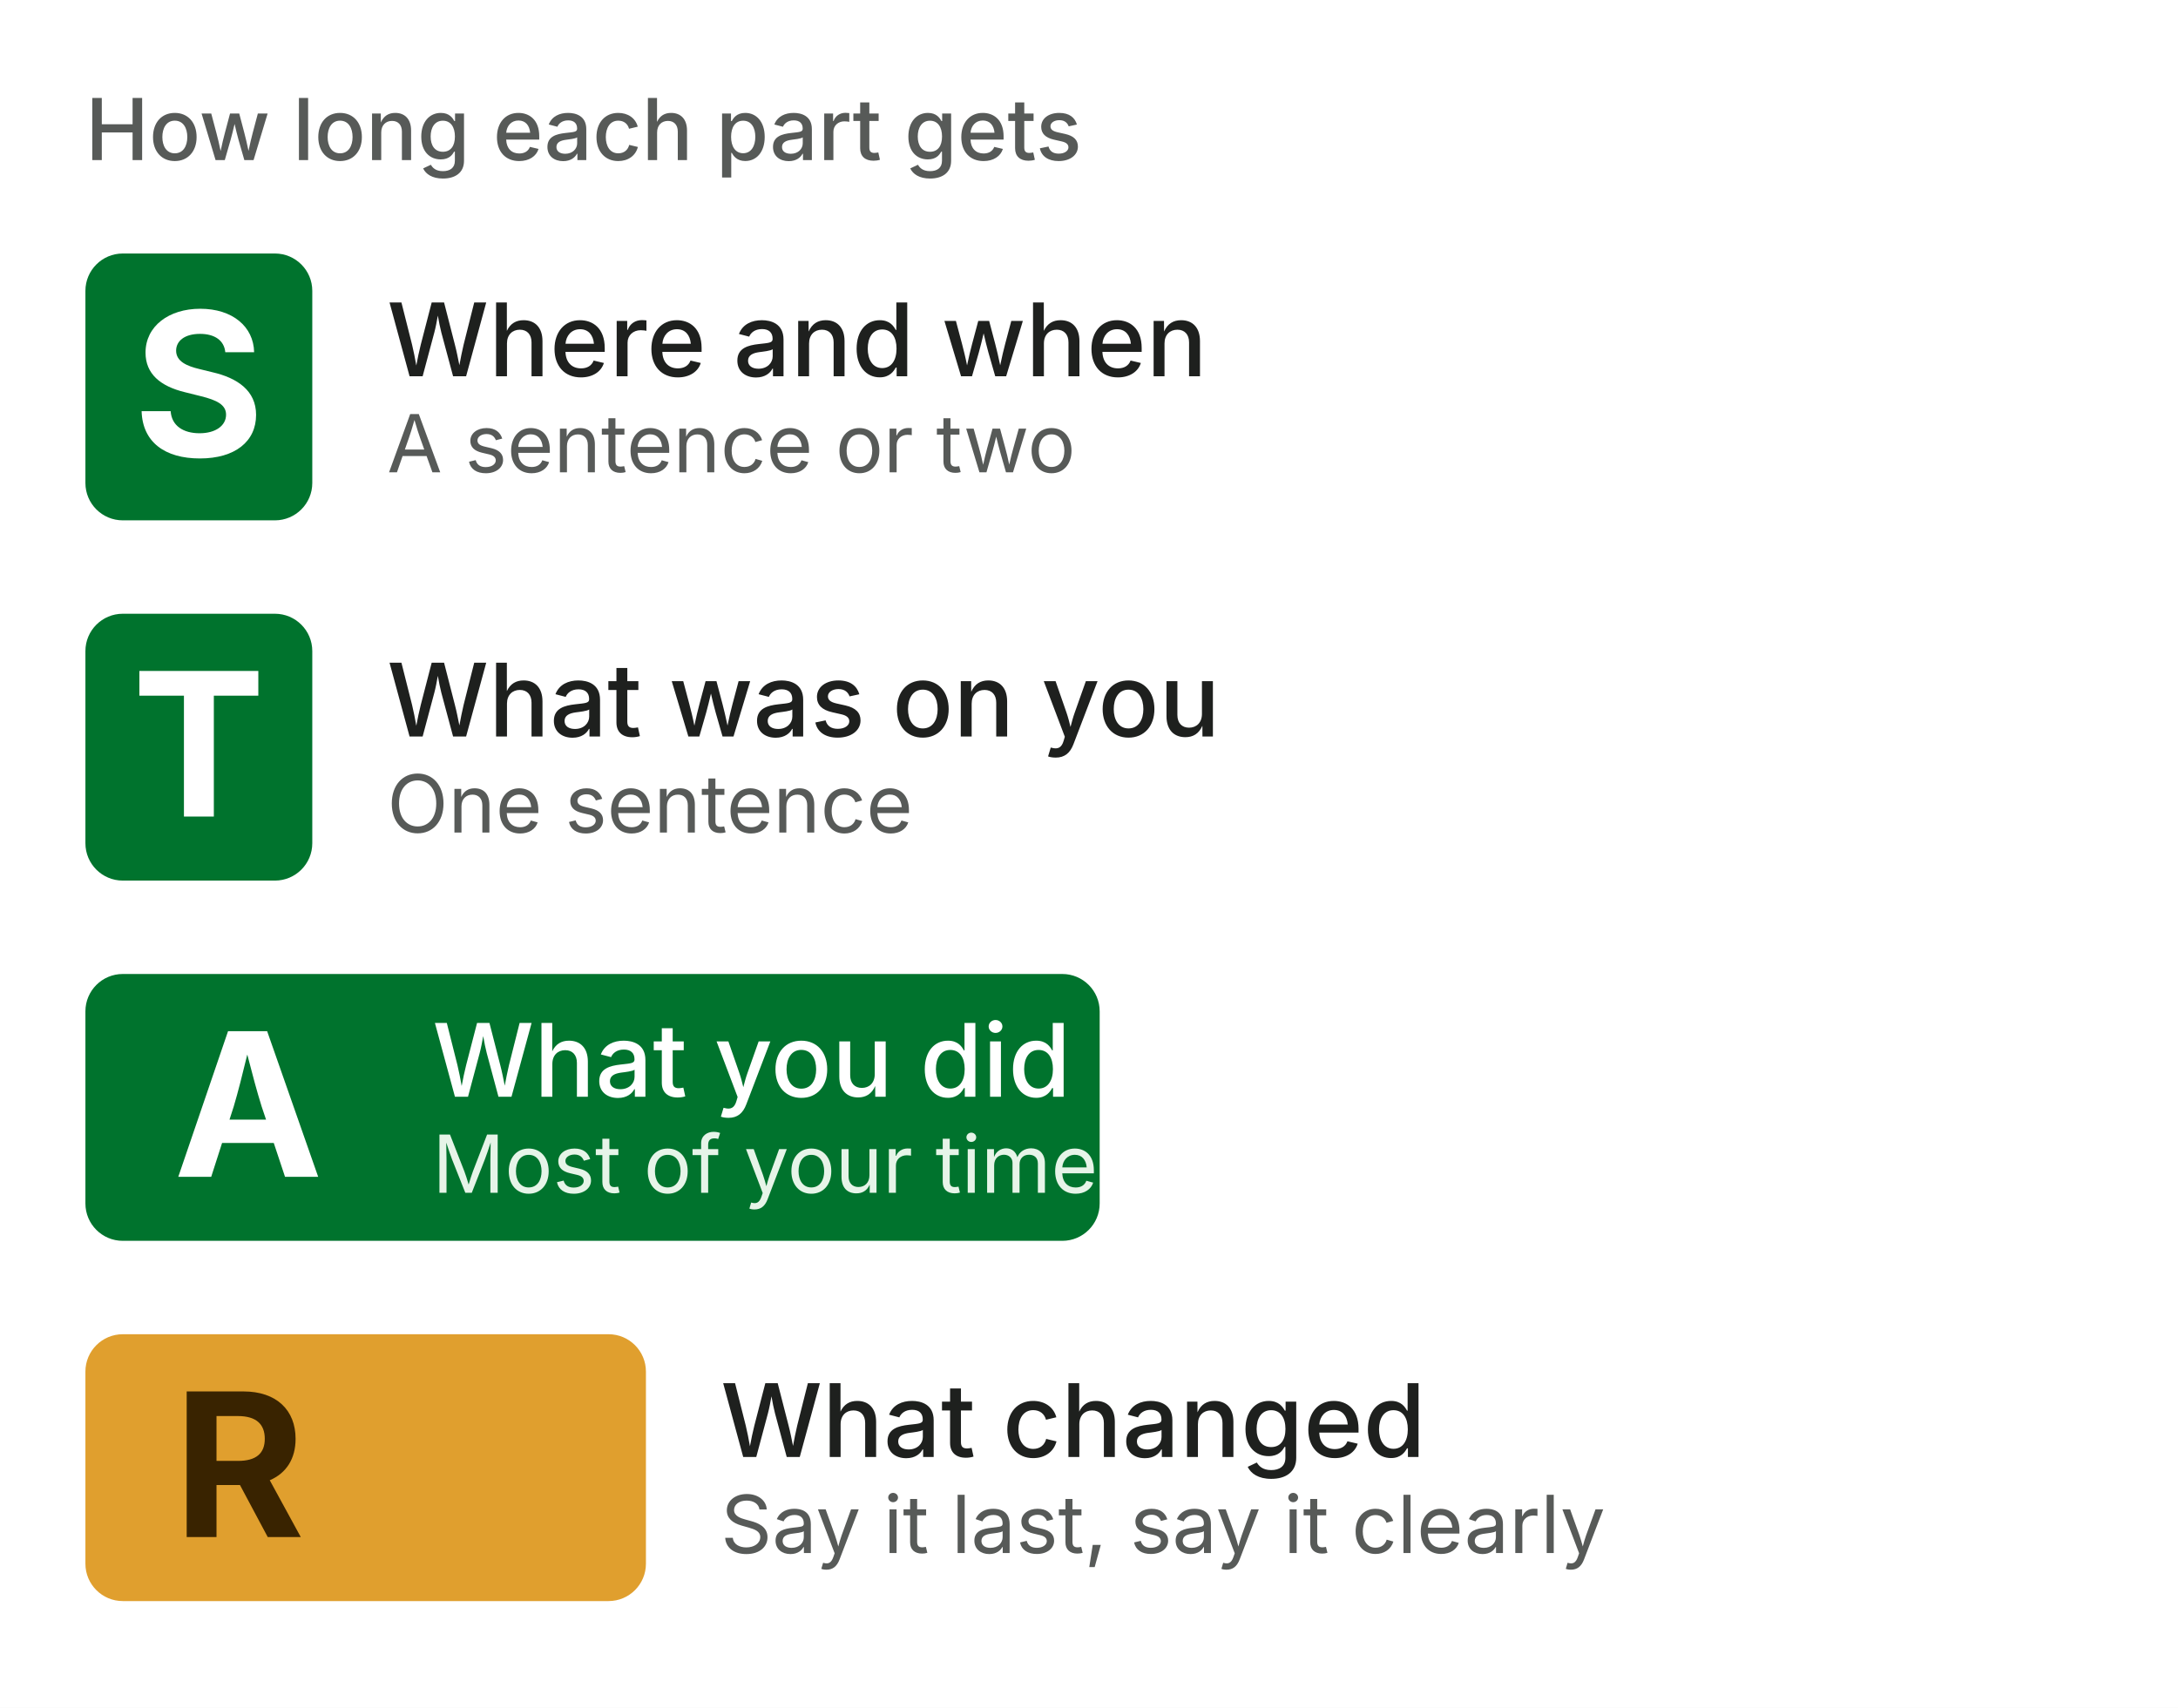
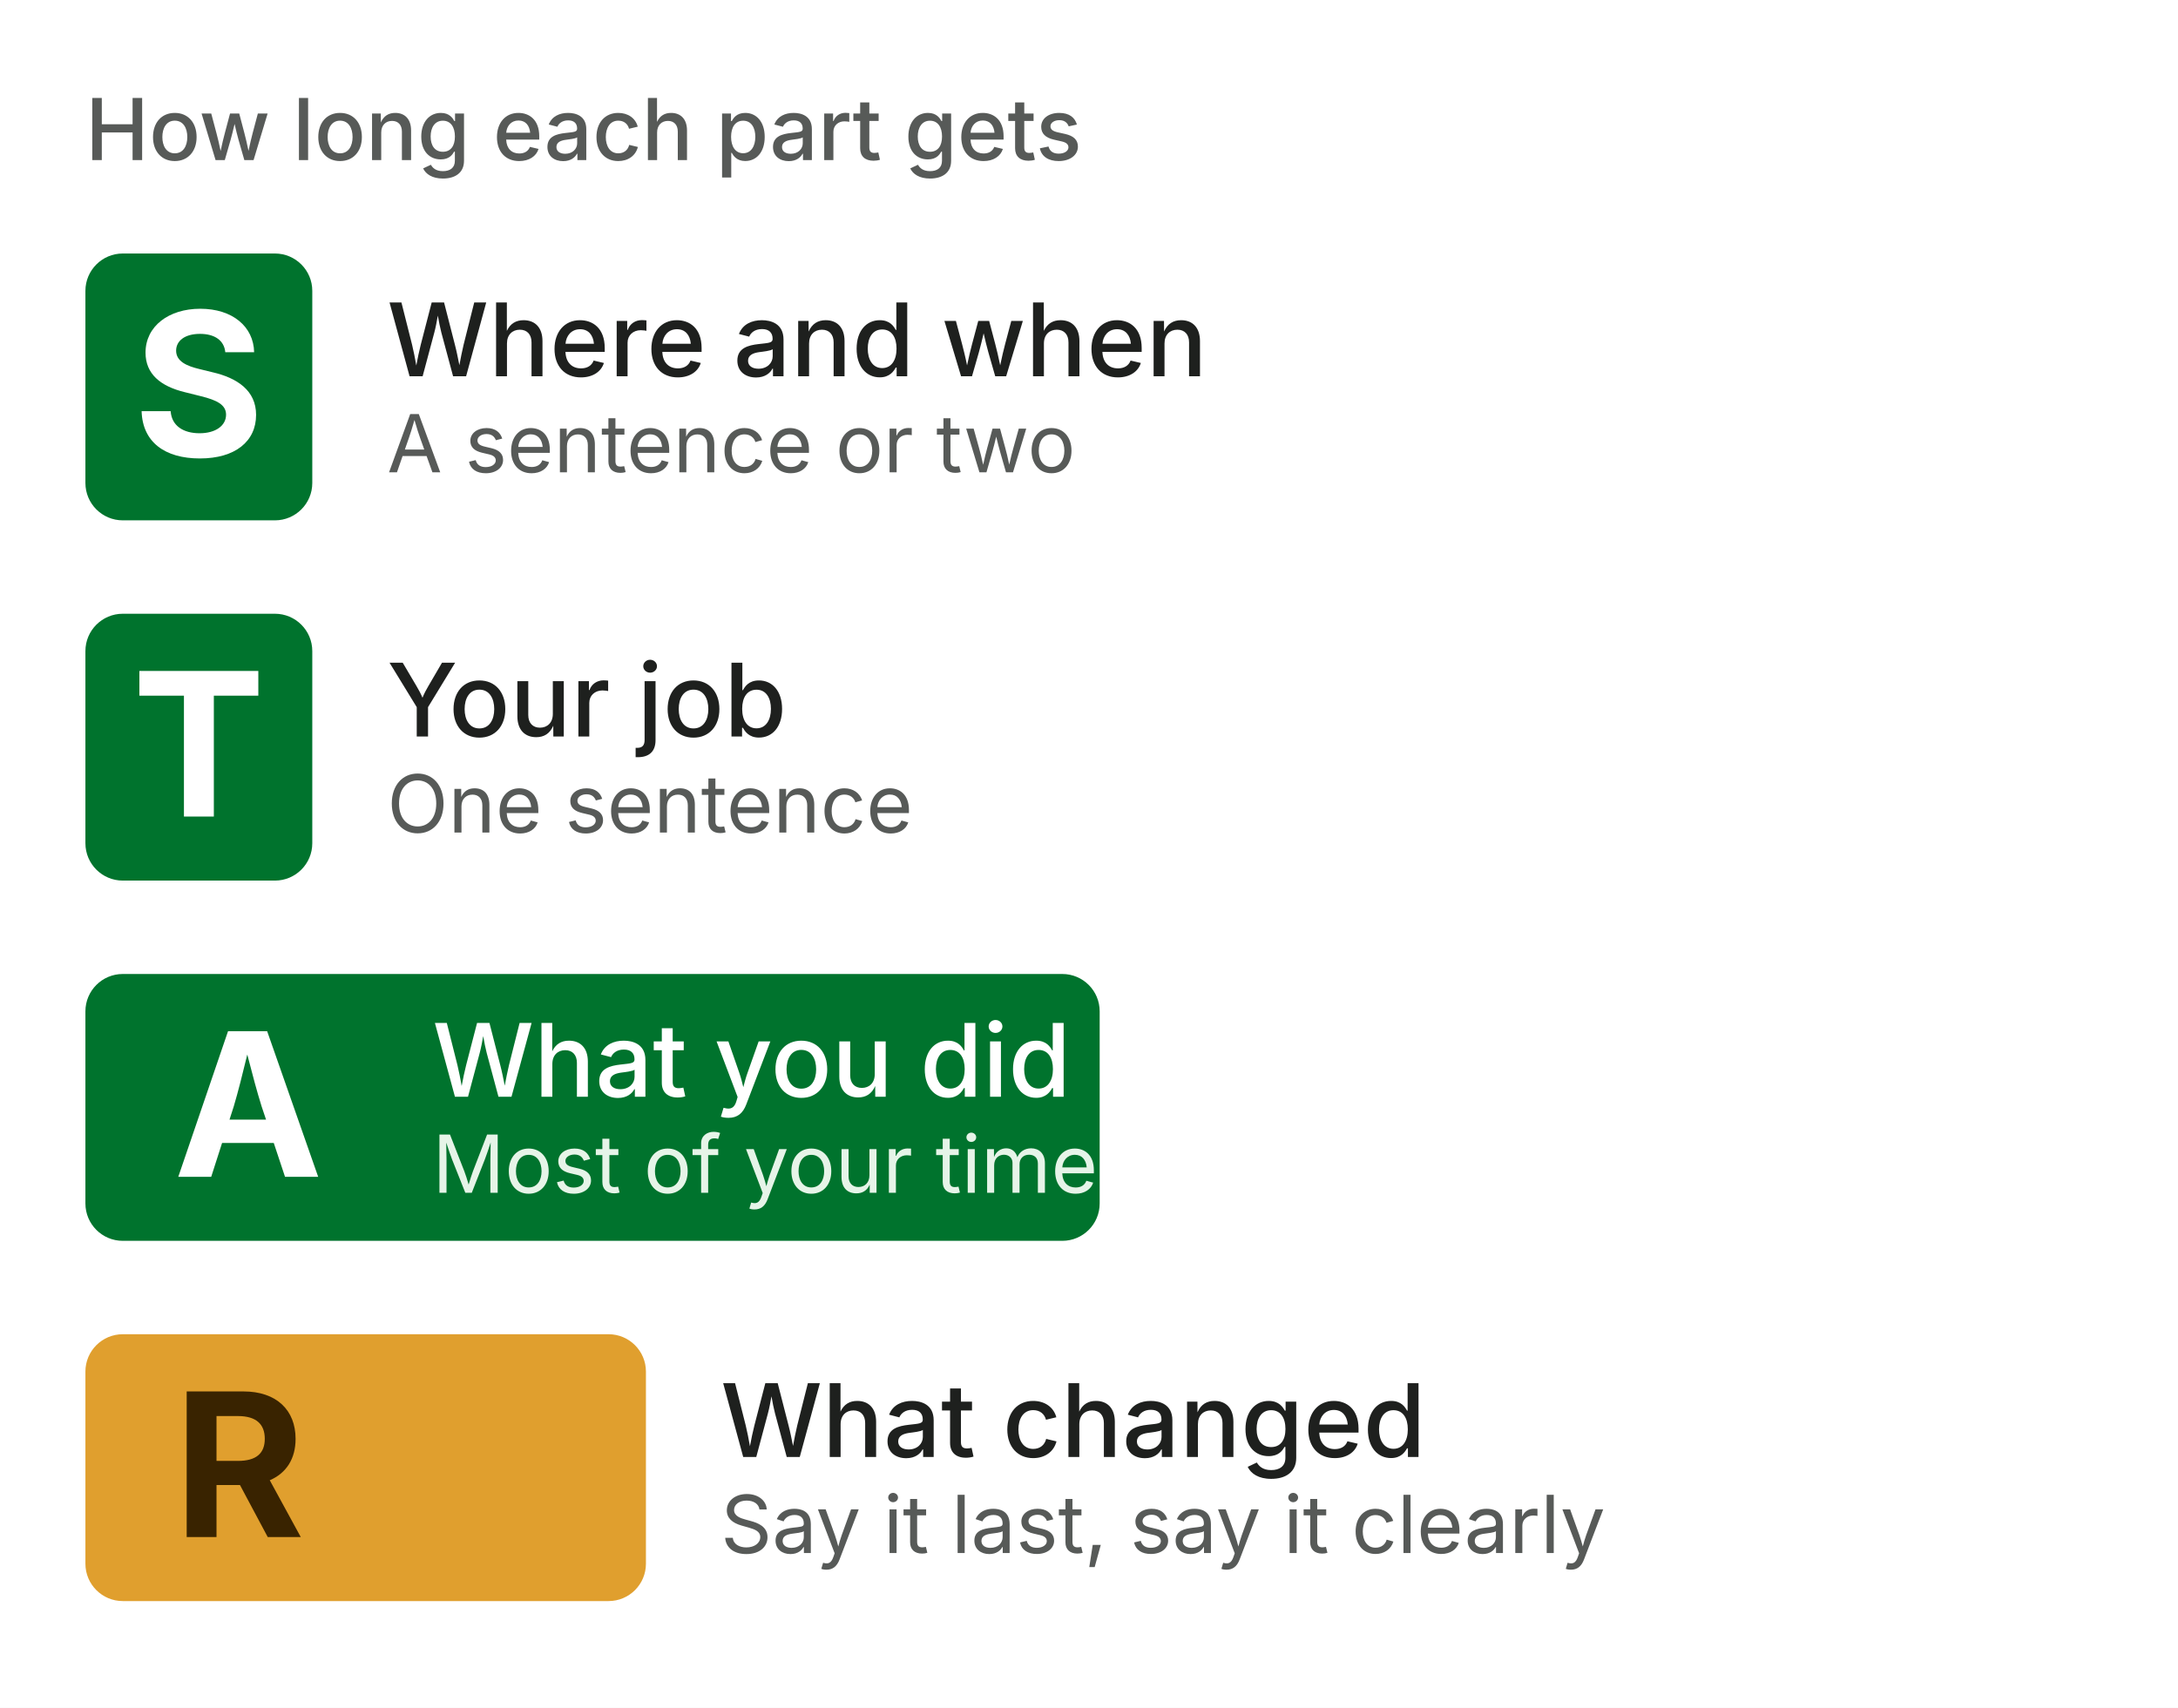
<svg xmlns="http://www.w3.org/2000/svg" viewBox="0 0 1632 1280" width="1632" height="1280">
  <rect width="1632" height="1280" fill="#ffffff" />
  <text x="64" y="120" font-family="Google Sans, Inter, system-ui, sans-serif" font-size="64" font-weight="500" fill="#575a58" text-anchor="start">How long each part gets</text>
  <rect x="64" y="190" width="170" height="200" rx="28" fill="#00732d" />
  <text x="149.0" y="342.0" font-family="Google Sans, Inter, system-ui, sans-serif" font-size="150" font-weight="700" fill="#ffffff" text-anchor="middle">S</text>
  <text x="290" y="282" font-family="Google Sans, Inter, system-ui, sans-serif" font-size="76" font-weight="500" fill="#1e201e" text-anchor="start">Where and when</text>
  <text x="290" y="354" font-family="Google Sans, Inter, system-ui, sans-serif" font-size="60" font-weight="400" fill="#575a58" text-anchor="start">A sentence or two</text>
  <rect x="64" y="460" width="170" height="200" rx="28" fill="#00732d" />
  <text x="149.0" y="612.0" font-family="Google Sans, Inter, system-ui, sans-serif" font-size="150" font-weight="700" fill="#ffffff" text-anchor="middle">T</text>
-   <text x="290" y="552" font-family="Google Sans, Inter, system-ui, sans-serif" font-size="76" font-weight="500" fill="#1e201e" text-anchor="start">What was on you</text>
+   <text x="290" y="552" font-family="Google Sans, Inter, system-ui, sans-serif" font-size="76" font-weight="500" fill="#1e201e" text-anchor="start">Your job</text>
  <text x="290" y="624" font-family="Google Sans, Inter, system-ui, sans-serif" font-size="60" font-weight="400" fill="#575a58" text-anchor="start">One sentence</text>
  <rect x="64" y="730" width="760" height="200" rx="28" fill="#00732d" />
  <text x="130" y="882.0" font-family="Google Sans, Inter, system-ui, sans-serif" font-size="150" font-weight="700" fill="#ffffff" text-anchor="start">A</text>
  <text x="324" y="822" font-family="Google Sans, Inter, system-ui, sans-serif" font-size="76" font-weight="500" fill="#ffffff" text-anchor="start">What you did</text>
  <text x="324" y="894" font-family="Google Sans, Inter, system-ui, sans-serif" font-size="60" font-weight="400" fill="#e6f4e8" text-anchor="start">Most of your time</text>
  <rect x="64" y="1000" width="420" height="200" rx="28" fill="#e09f2e" />
  <text x="130" y="1152.0" font-family="Google Sans, Inter, system-ui, sans-serif" font-size="150" font-weight="700" fill="#392300" text-anchor="start">R</text>
  <text x="540" y="1092" font-family="Google Sans, Inter, system-ui, sans-serif" font-size="76" font-weight="500" fill="#1e201e" text-anchor="start">What changed</text>
  <text x="540" y="1164" font-family="Google Sans, Inter, system-ui, sans-serif" font-size="60" font-weight="400" fill="#575a58" text-anchor="start">Say it last, say it clearly</text>
</svg>
